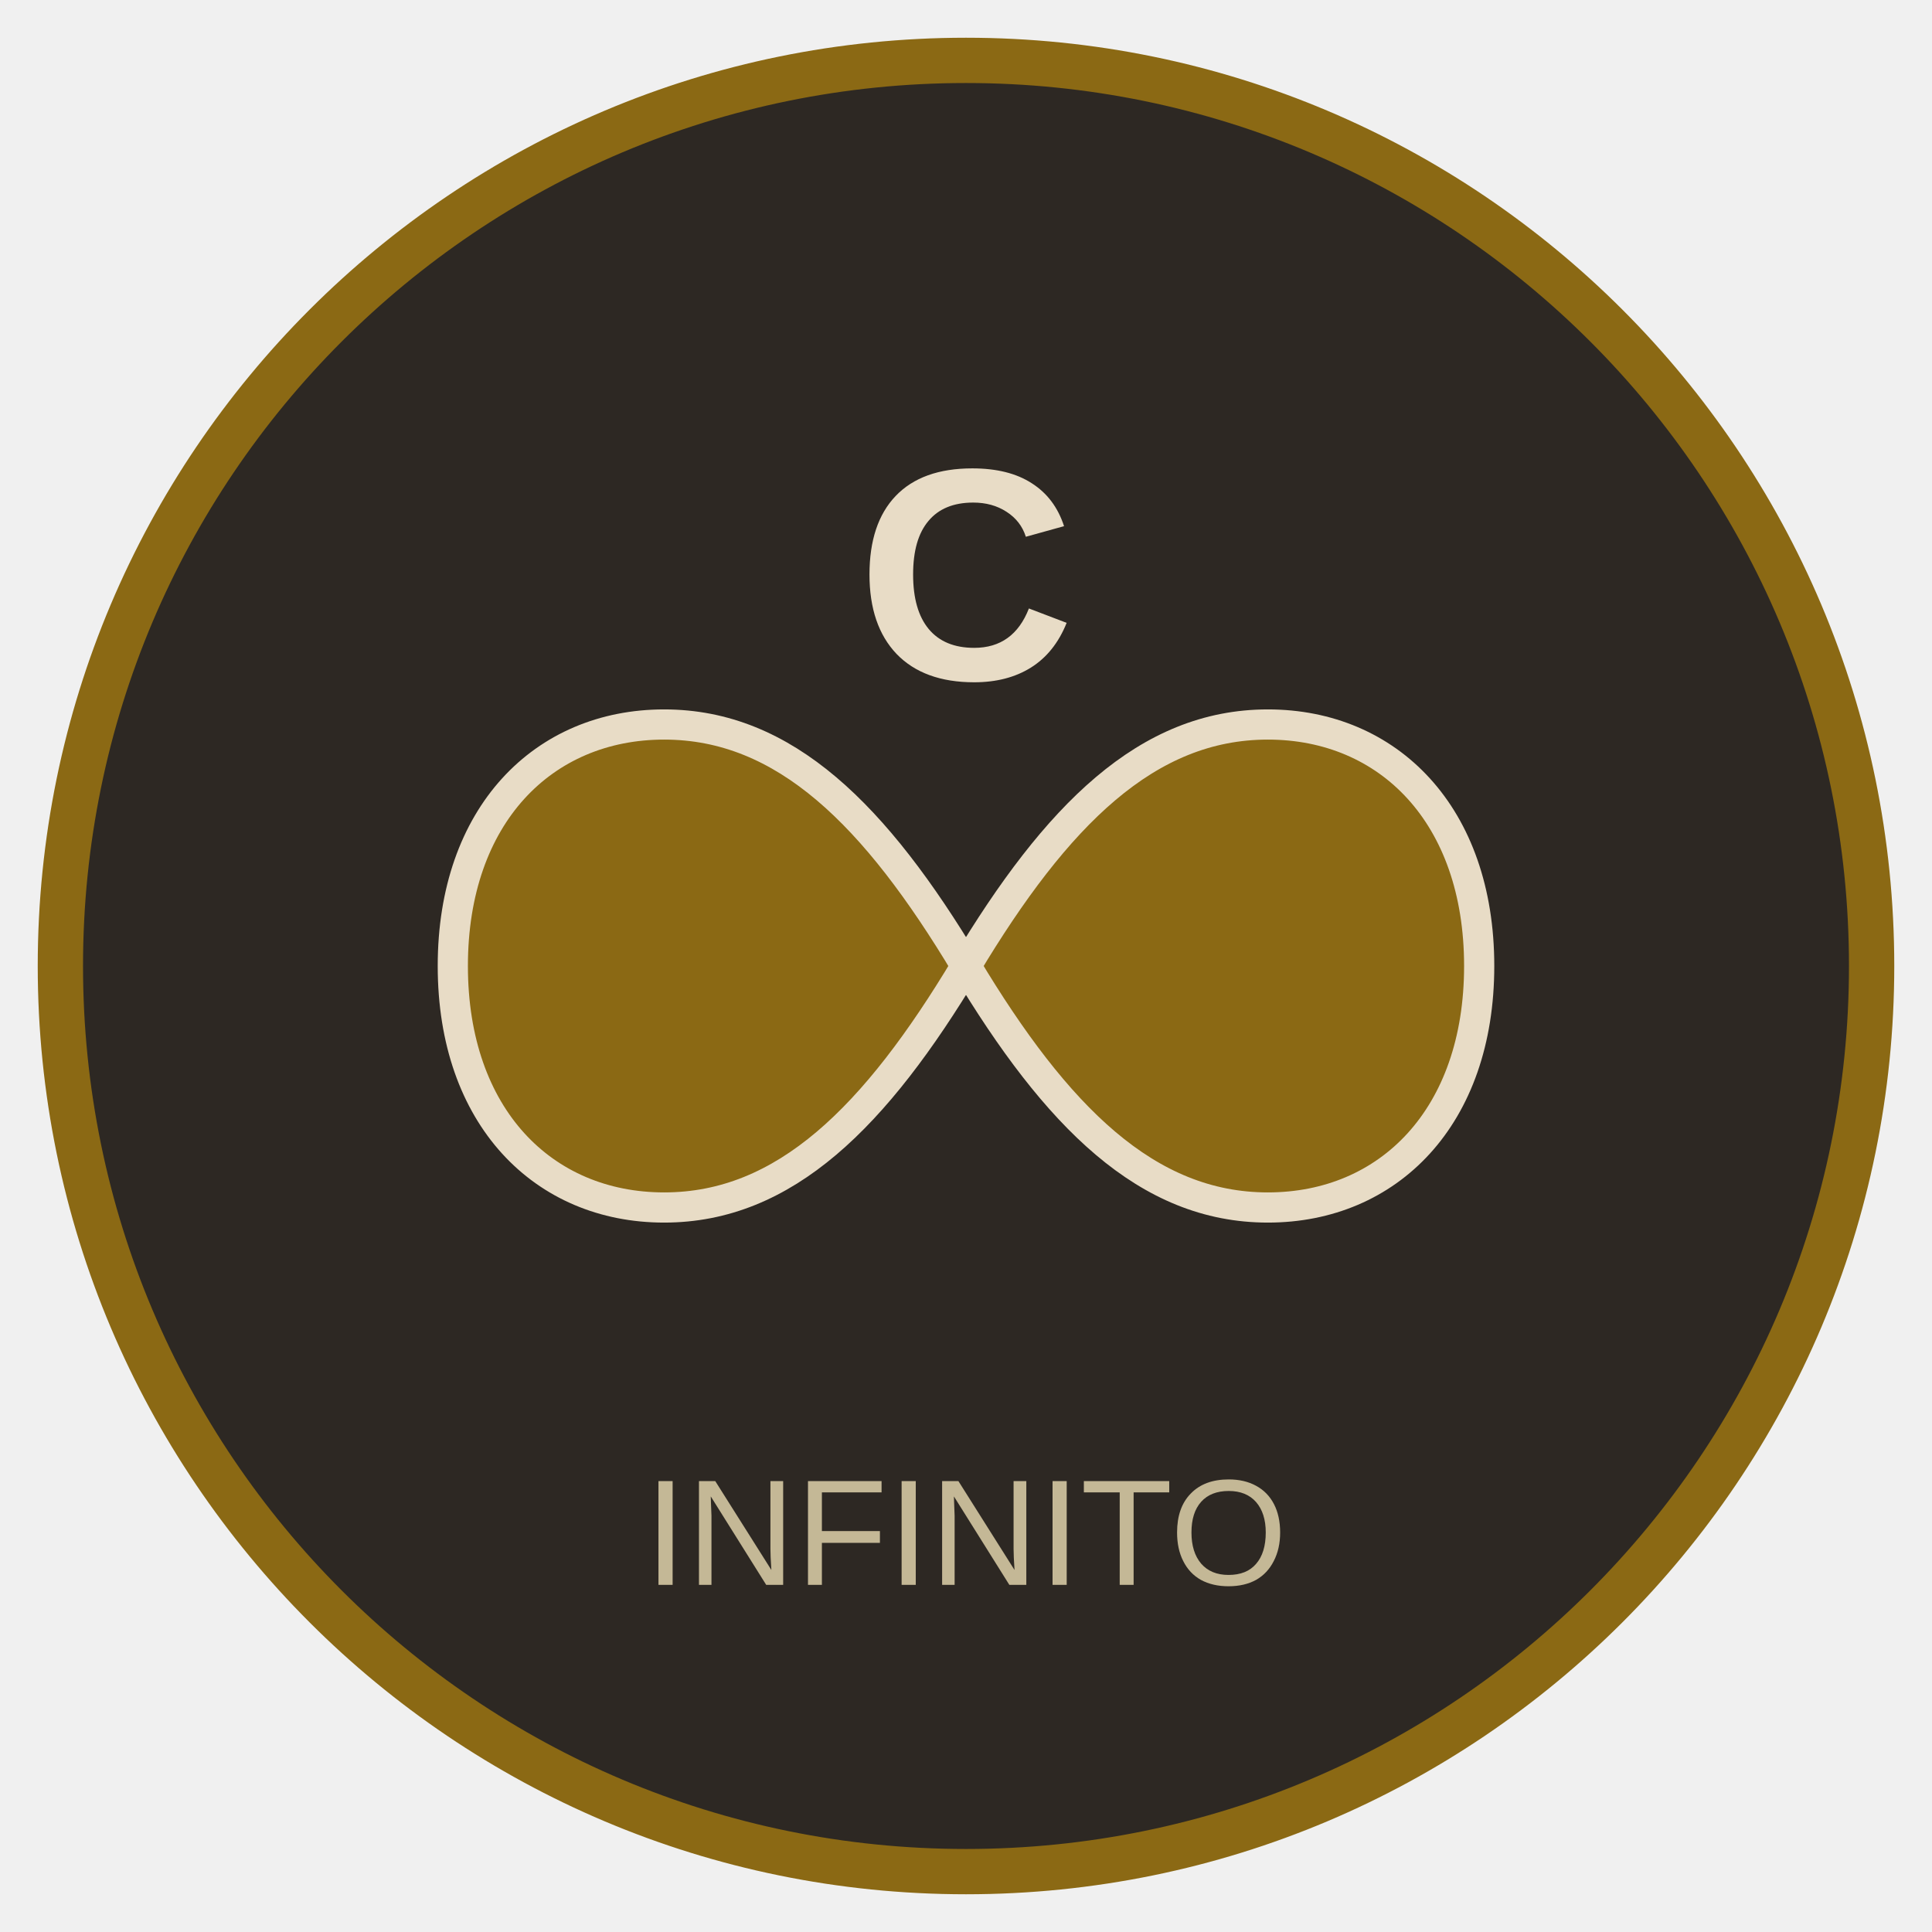
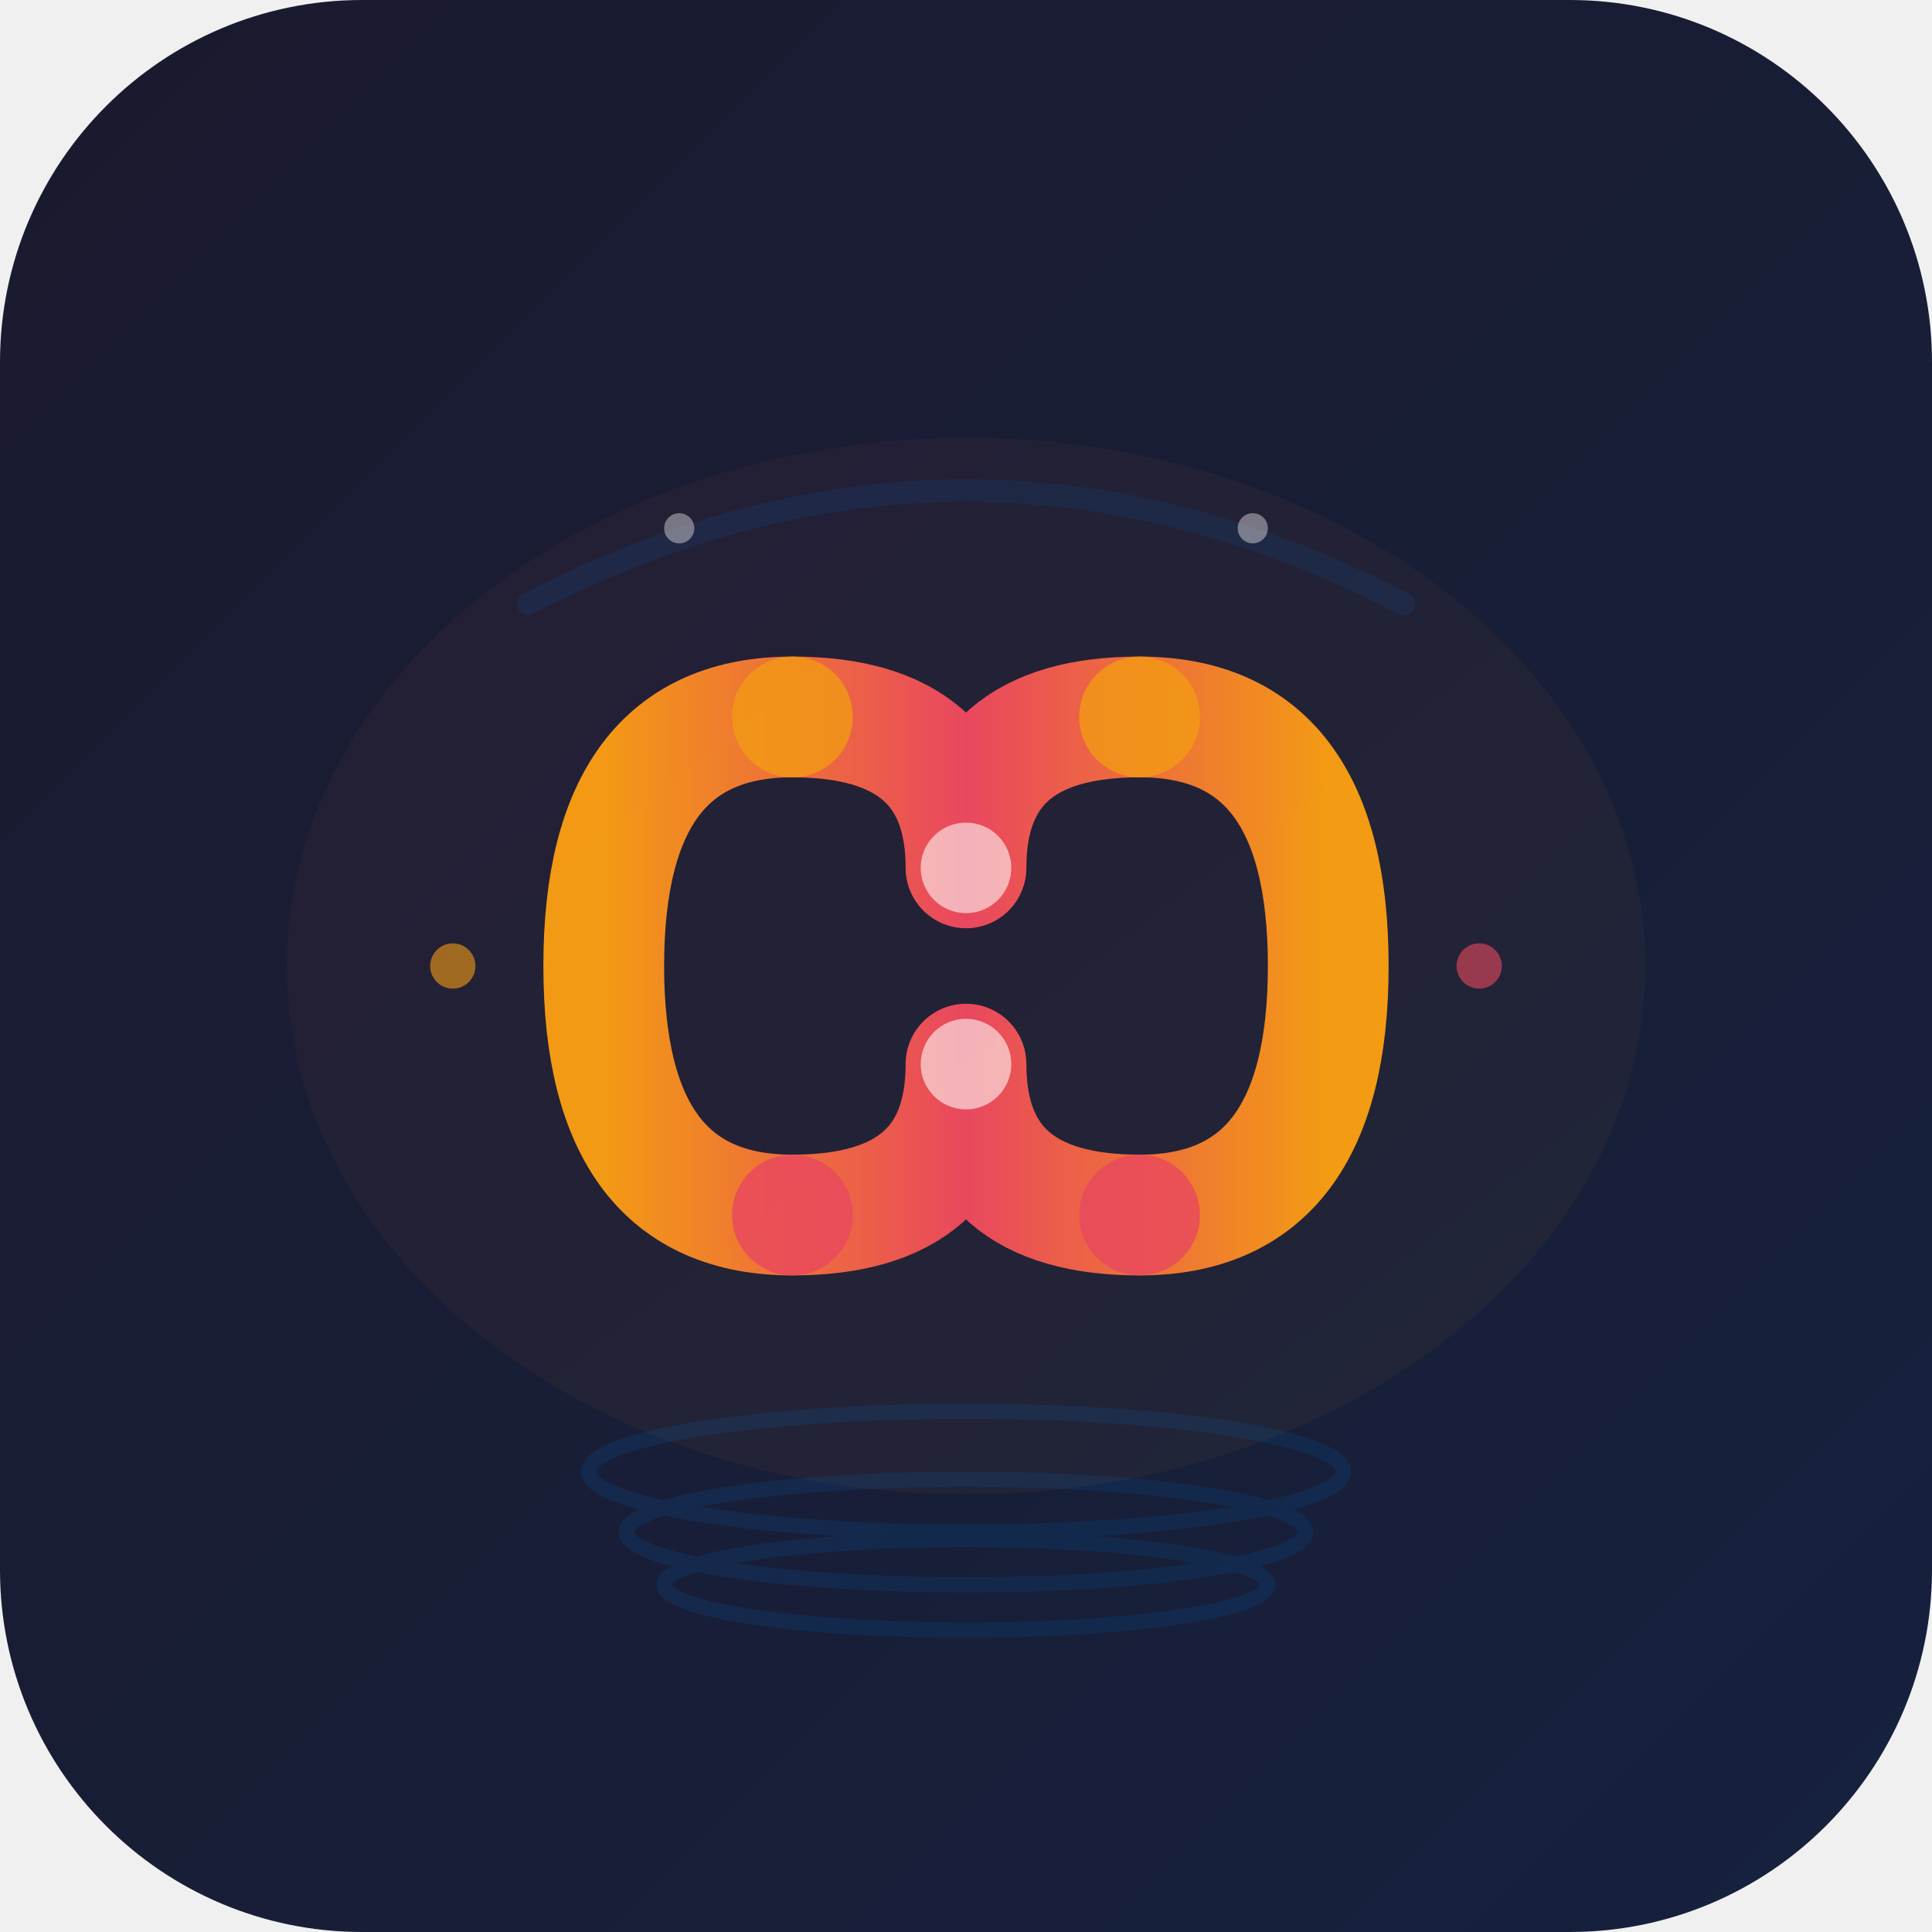
- <svg xmlns="http://www.w3.org/2000/svg" width="128" height="128" viewBox="0 0 128 128">
-   <circle cx="64" cy="64" r="60" fill="#2d2823" stroke="#8b6914" stroke-width="3" />
-   <path d="M 30 64 C 30 54, 36 48, 44 48 C 52 48, 58 54, 64 64 C 70 54, 76 48, 84 48 C 92 48, 98 54, 98 64 C 98 74, 92 80, 84 80 C 76 80, 70 74, 64 64 C 58 74, 52 80, 44 80 C 36 80, 30 74, 30 64 Z" fill="#8b6914" stroke="#e8dcc6" stroke-width="2" />
-   <text x="64" y="45" font-family="Arial, sans-serif" font-size="20" font-weight="bold" fill="#e8dcc6" text-anchor="middle">C</text>
-   <text x="64" y="105" font-family="Arial, sans-serif" font-size="10" fill="#c4b896" text-anchor="middle">INFINITO</text>
+ <svg xmlns="http://www.w3.org/2000/svg" viewBox="0 0 256 256" width="256" height="256">
+   <defs>
+     <linearGradient id="bgGradient" x1="0%" y1="0%" x2="100%" y2="100%">
+       <stop offset="0%" style="stop-color:#1a1a2e;stop-opacity:1" />
+       <stop offset="100%" style="stop-color:#16213e;stop-opacity:1" />
+     </linearGradient>
+     <linearGradient id="accentGradient" x1="0%" y1="0%" x2="100%" y2="100%">
+       <stop offset="0%" style="stop-color:#e94560;stop-opacity:1" />
+       <stop offset="100%" style="stop-color:#f39c12;stop-opacity:1" />
+     </linearGradient>
+     <linearGradient id="infinityGradient" x1="0%" y1="0%" x2="100%" y2="0%">
+       <stop offset="0%" style="stop-color:#f39c12;stop-opacity:1" />
+       <stop offset="50%" style="stop-color:#e94560;stop-opacity:1" />
+       <stop offset="100%" style="stop-color:#f39c12;stop-opacity:1" />
+     </linearGradient>
+   </defs>
+   <rect width="256" height="256" rx="48" fill="url(#bgGradient)" />
+   <path d="M 80 128             Q 80 95, 105 95            Q 128 95, 128 115            Q 128 95, 151 95            Q 176 95, 176 128            Q 176 161, 151 161            Q 128 161, 128 141            Q 128 161, 105 161            Q 80 161, 80 128 Z" fill="none" stroke="url(#infinityGradient)" stroke-width="16" stroke-linecap="round" stroke-linejoin="round" />
+   <circle cx="105" cy="95" r="8" fill="#f39c12" opacity="0.8" />
+   <circle cx="151" cy="95" r="8" fill="#f39c12" opacity="0.8" />
+   <circle cx="105" cy="161" r="8" fill="#e94560" opacity="0.8" />
+   <circle cx="151" cy="161" r="8" fill="#e94560" opacity="0.8" />
+   <circle cx="128" cy="115" r="6" fill="#ffffff" opacity="0.6" />
+   <circle cx="128" cy="141" r="6" fill="#ffffff" opacity="0.6" />
+   <path d="M 70 80 Q 128 50, 186 80" fill="none" stroke="#0f3460" stroke-width="3" stroke-linecap="round" opacity="0.4" />
+   <g opacity="0.5">
+     <ellipse cx="128" cy="195" rx="50" ry="8" fill="none" stroke="#0f3460" stroke-width="2" />
+     <ellipse cx="128" cy="203" rx="45" ry="7" fill="none" stroke="#0f3460" stroke-width="2" />
+     <ellipse cx="128" cy="210" rx="40" ry="6" fill="none" stroke="#0f3460" stroke-width="2" />
+   </g>
+   <circle cx="60" cy="128" r="3" fill="#f39c12" opacity="0.6">
+     <animate attributeName="opacity" values="0.3;1;0.3" dur="2s" repeatCount="indefinite" />
+   </circle>
+   <circle cx="196" cy="128" r="3" fill="#e94560" opacity="0.6">
+     <animate attributeName="opacity" values="0.3;1;0.3" dur="2s" begin="1s" repeatCount="indefinite" />
+   </circle>
+   <circle cx="90" cy="70" r="2" fill="#ffffff" opacity="0.4">
+     <animate attributeName="opacity" values="0.2;0.8;0.2" dur="3s" repeatCount="indefinite" />
+   </circle>
+   <circle cx="166" cy="70" r="2" fill="#ffffff" opacity="0.4">
+     <animate attributeName="opacity" values="0.2;0.8;0.2" dur="3s" begin="1.5s" repeatCount="indefinite" />
+   </circle>
+   <ellipse cx="128" cy="128" rx="90" ry="70" fill="url(#accentGradient)" opacity="0.05" />
</svg>
